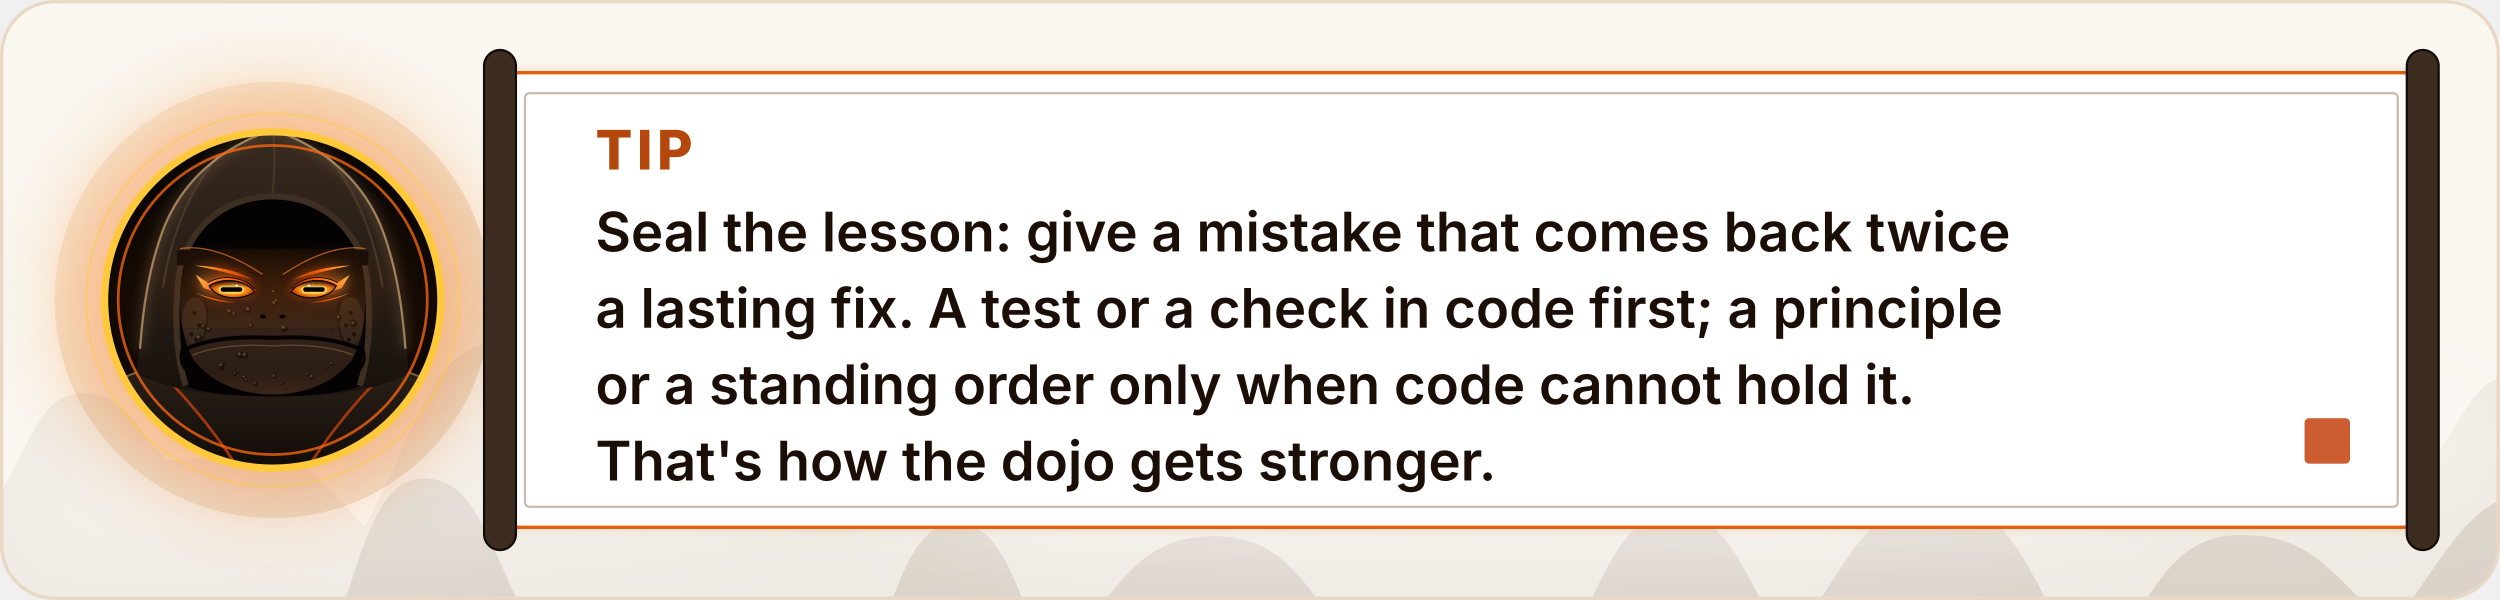
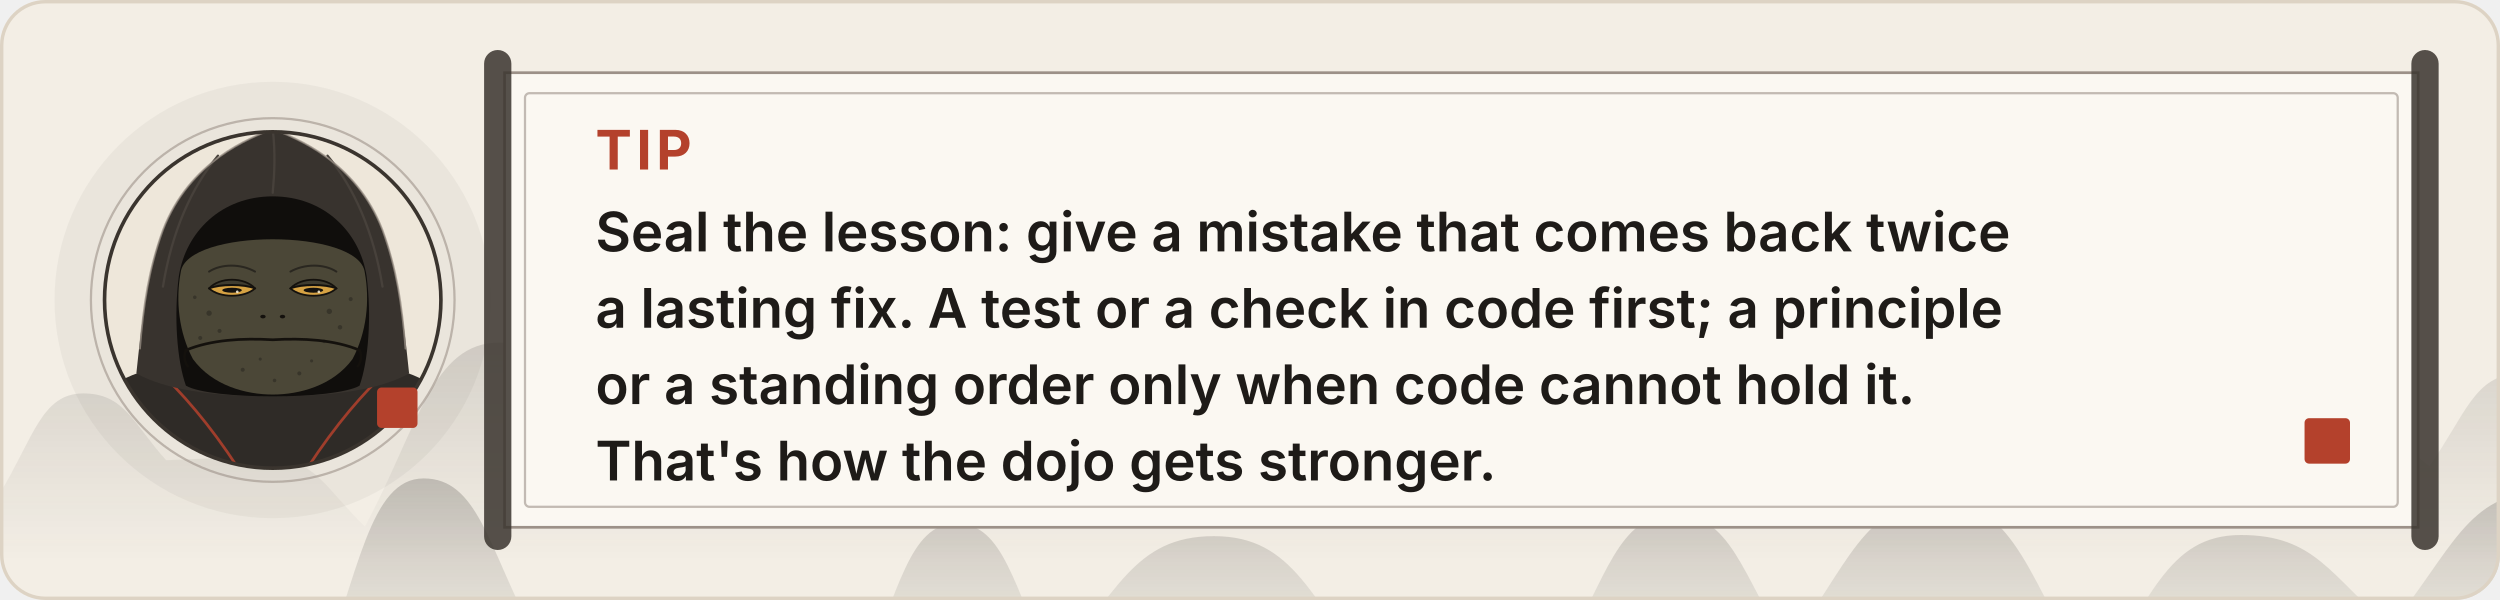
<svg xmlns="http://www.w3.org/2000/svg" viewBox="0 0 1100 264" width="1100" height="264" role="img" aria-label="The toad sage's tip: seal the lesson. Give a mistake that comes back twice a lasting fix: a test or a check in code first; a principle or a standing order only when code cannot hold it. That is how the dojo gets stronger.">
-   <style>.pulse{animation:pulse 5s ease-in-out infinite}@keyframes pulse{50%{opacity:.55}}@media (prefers-reduced-motion:reduce){.pulse{animation:none}}</style>
  <defs>
-     <linearGradient id="tip-seal-l-sky" x1="0" y1="0" x2="0" y2="1">
-       <stop offset="0" stop-color="#080605" />
-       <stop offset="0.45" stop-color="#1B120C" />
-       <stop offset="0.72" stop-color="#22160E" />
-       <stop offset="1" stop-color="#0A0706" />
+     <linearGradient id="tip-seal-l-w1" x1="0" y1="0" x2="0" y2="1">
+       <stop offset="0" stop-color="#2A2724" stop-opacity="0.14" />
+       <stop offset="0.85" stop-color="#2A2724" stop-opacity="0" />
    </linearGradient>
-     <radialGradient id="tip-seal-l-haze">
-       <stop offset="0" stop-color="#FF8A2A" stop-opacity="0.6" />
-       <stop offset="0.5" stop-color="#FF6A0F" stop-opacity="0.2" />
-       <stop offset="1" stop-color="#FF6A0F" stop-opacity="0" />
-     </radialGradient>
-     <radialGradient id="tip-seal-l-moonglow">
-       <stop offset="0.55" stop-color="#F2CD96" stop-opacity="0.5" />
-       <stop offset="1" stop-color="#F2CD96" stop-opacity="0" />
-     </radialGradient>
-     <radialGradient id="tip-seal-l-moon" cx="0.4" cy="0.36" r="0.72">
-       <stop offset="0" stop-color="#F8E7C6" />
-       <stop offset="0.6" stop-color="#E4BC88" />
-       <stop offset="1" stop-color="#B8844F" />
-     </radialGradient>
-     <radialGradient id="tip-seal-l-iris" cx="0.51" cy="0.52" r="0.56">
-       <stop offset="0" stop-color="#FFF4C2" />
-       <stop offset="0.16" stop-color="#FFD54A" />
-       <stop offset="0.4" stop-color="#FDB022" />
-       <stop offset="0.66" stop-color="#EE7A0C" />
-       <stop offset="0.86" stop-color="#A83E08" />
-       <stop offset="1" stop-color="#4A1803" />
-     </radialGradient>
-     <linearGradient id="tip-seal-l-lid" x1="0" y1="0.34" x2="0" y2="0.96">
-       <stop offset="0" stop-color="#000" stop-opacity="0.85" />
-       <stop offset="1" stop-color="#000" stop-opacity="0" />
+     <linearGradient id="tip-seal-l-w2" x1="0" y1="0" x2="0" y2="1">
+       <stop offset="0" stop-color="#2A2724" stop-opacity="0.22" />
+       <stop offset="0.85" stop-color="#2A2724" stop-opacity="0" />
    </linearGradient>
-     <linearGradient id="tip-seal-l-markR" x1="0" y1="0.5" x2="1" y2="0.3">
-       <stop offset="0" stop-color="#B83A0A" />
-       <stop offset="0.55" stop-color="#FF6A0F" />
-       <stop offset="1" stop-color="#FFB050" />
+     <linearGradient id="tip-seal-l-w3" x1="0" y1="0" x2="0" y2="1">
+       <stop offset="0" stop-color="#2A2724" stop-opacity="0.34" />
+       <stop offset="0.85" stop-color="#2A2724" stop-opacity="0" />
    </linearGradient>
-     <linearGradient id="tip-seal-l-markL" x1="1" y1="0.5" x2="0" y2="0.3">
-       <stop offset="0" stop-color="#B83A0A" />
-       <stop offset="0.55" stop-color="#FF6A0F" />
-       <stop offset="1" stop-color="#FFB050" />
-     </linearGradient>
-     <linearGradient id="tip-seal-l-skin" x1="0" y1="0" x2="0" y2="1">
-       <stop offset="0" stop-color="#040202" />
-       <stop offset="0.32" stop-color="#1A110B" />
-       <stop offset="0.6" stop-color="#33231A" />
-       <stop offset="0.86" stop-color="#2C1E14" />
-       <stop offset="1" stop-color="#3A2618" />
-     </linearGradient>
-     <linearGradient id="tip-seal-l-robe" x1="0" y1="0" x2="0" y2="1">
-       <stop offset="0" stop-color="#2B2018" />
-       <stop offset="1" stop-color="#100B08" />
-     </linearGradient>
-     <linearGradient id="tip-seal-l-bust" x1="0" y1="0" x2="0" y2="1">
-       <stop offset="0" stop-color="#2B2018" />
-       <stop offset="1" stop-color="#0A0604" />
-     </linearGradient>
-     <linearGradient id="tip-seal-l-hood" x1="0" y1="0" x2="0" y2="1">
-       <stop offset="0" stop-color="#382A1F" />
-       <stop offset="1" stop-color="#18120D" />
-     </linearGradient>
-     <linearGradient id="tip-seal-l-rock" x1="0" y1="0" x2="0" y2="1">
-       <stop offset="0" stop-color="#33271D" />
-       <stop offset="1" stop-color="#0D0907" />
-     </linearGradient>
-     <radialGradient id="tip-seal-l-disc" cx="0.5" cy="0.42" r="0.62">
-       <stop offset="0" stop-color="#3B2B1E" />
-       <stop offset="1" stop-color="#100B08" />
-     </radialGradient>
-     <radialGradient id="tip-seal-l-orb" cx="0.4" cy="0.38" r="0.65">
-       <stop offset="0" stop-color="#FFF6D0" />
-       <stop offset="0.45" stop-color="#FFC93C" />
-       <stop offset="1" stop-color="#FF6A0F" />
-     </radialGradient>
-     <linearGradient id="tip-seal-l-fall" x1="0" y1="0" x2="0" y2="1">
-       <stop offset="0" stop-color="#F4E6CC" stop-opacity="0.95" />
-       <stop offset="1" stop-color="#F4E6CC" stop-opacity="0" />
-     </linearGradient>
-     <linearGradient id="tip-seal-l-word" x1="0" y1="0" x2="0" y2="1">
-       <stop offset="0.2" stop-color="#FFF8EC" />
-       <stop offset="0.5" stop-color="#FFD27A" />
-       <stop offset="0.72" stop-color="#FF8A2A" />
-       <stop offset="0.9" stop-color="#E2470A" />
-     </linearGradient>
-     <linearGradient id="tip-seal-l-chief" x1="0" y1="0" x2="0" y2="1">
-       <stop offset="0" stop-color="#FFA040" />
-       <stop offset="1" stop-color="#F05A0A" />
-     </linearGradient>
-     <filter id="tip-seal-l-wordglow" x="-10%" y="-20%" width="120%" height="140%">
-       <feGaussianBlur in="SourceAlpha" stdDeviation="10" result="b" />
-       <feFlood flood-color="#FF6A0F" flood-opacity="0.7" />
-       <feComposite in2="b" operator="in" result="g" />
-       <feMerge>
-         <feMergeNode in="g" />
-         <feMergeNode in="SourceGraphic" />
-       </feMerge>
-     </filter>
-     <filter id="tip-seal-l-glow" x="-50%" y="-50%" width="200%" height="200%">
-       <feGaussianBlur in="SourceGraphic" stdDeviation="2.6" result="b" />
-       <feMerge>
-         <feMergeNode in="b" />
-         <feMergeNode in="SourceGraphic" />
-       </feMerge>
-     </filter>
-     <filter id="tip-seal-l-blur" x="-50%" y="-50%" width="200%" height="200%">
-       <feGaussianBlur stdDeviation="14" />
-     </filter>
-     <filter id="tip-seal-l-mist" x="-30%" y="-200%" width="160%" height="500%">
-       <feGaussianBlur stdDeviation="20" />
-     </filter>
    <marker id="tip-seal-l-hot" viewBox="0 0 12 12" refX="10" refY="6" markerWidth="9" markerHeight="9" markerUnits="userSpaceOnUse" orient="auto-start-reverse">
-       <path d="M0 0 L12 6 L0 12 L3 6 z" fill="#E5600B" />
+       <path d="M0 0 L12 6 L0 12 L3 6 z" fill="#3A342E" />
    </marker>
    <marker id="tip-seal-l-muted" viewBox="0 0 12 12" refX="10" refY="6" markerWidth="9" markerHeight="9" markerUnits="userSpaceOnUse" orient="auto-start-reverse">
-       <path d="M0 0 L12 6 L0 12 L3 6 z" fill="#A88B75" />
+       <path d="M0 0 L12 6 L0 12 L3 6 z" fill="#9C9188" />
    </marker>
    <marker id="tip-seal-l-bad" viewBox="0 0 12 12" refX="10" refY="6" markerWidth="9" markerHeight="9" markerUnits="userSpaceOnUse" orient="auto-start-reverse">
-       <path d="M0 0 L12 6 L0 12 L3 6 z" fill="#C7361F" />
+       <path d="M0 0 L12 6 L0 12 L3 6 z" fill="#B4412C" />
    </marker>
    <marker id="tip-seal-l-loop" viewBox="0 0 12 12" refX="10" refY="6" markerWidth="9" markerHeight="9" markerUnits="userSpaceOnUse" orient="auto-start-reverse">
-       <path d="M0 0 L12 6 L0 12 L3 6 z" fill="#B4470C" />
+       <path d="M0 0 L12 6 L0 12 L3 6 z" fill="#8A6420" />
    </marker>
    <clipPath id="tip-seal-l-frame">
-       <rect width="1100" height="264" rx="24" />
+       <rect width="1100" height="264" rx="20" />
    </clipPath>
  </defs>
  <g clip-path="url(#tip-seal-l-frame)">
-     <rect width="1100" height="264" rx="24" fill="#FAF6F0" />
-     <circle cx="120" cy="132" r="129" fill="url(#tip-seal-l-moonglow)" opacity="0.4" />
-     <circle cx="120" cy="132" r="96" fill="url(#tip-seal-l-moon)" opacity="0.3" />
-     <path d="M-60 264 L-60 234 C-48 214.9 -45 199.3 -30 199.3 C-15 199.3 -12 207.3 0 217 C14.6 192.9 18.3 173.1 36.6 173.1 C54.8 173.1 58.5 186.3 73.1 202.5 C90.6 201.8 95 201.3 116.9 201.3 C138.7 201.3 143.1 215 160.6 231.7 C184.3 187.1 190.2 150.7 219.9 150.7 C249.5 150.7 255.4 186.3 279.1 229.9 C300.3 213.3 305.5 199.7 331.9 199.7 C358.3 199.7 363.6 203.3 384.7 207.7 C401.8 179.1 406 155.7 427.4 155.7 C448.7 155.7 452.9 186.6 470 224.5 C492.6 210.8 498.3 199.7 526.6 199.7 C554.8 199.7 560.5 198.2 583.1 196.3 C598.6 192 602.5 188.5 621.8 188.5 C641.2 188.5 645 193.8 660.5 200.3 C675.3 191.3 679 183.9 697.5 183.9 C715.9 183.9 719.6 191.1 734.4 200 C749.7 172.6 753.5 150.2 772.5 150.2 C791.6 150.2 795.4 174.7 810.7 204.5 C825.3 183.5 829 166.3 847.3 166.3 C865.6 166.3 869.2 194.3 883.9 228.6 C901.5 188 906 154.9 928 154.9 C950.1 154.9 954.5 187.3 972.2 227 C991.5 199.5 996.3 177.1 1020.5 177.1 C1044.7 177.1 1049.5 189.7 1068.9 205.1 C1084.8 182.8 1088.8 164.5 1108.6 164.5 C1128.5 164.5 1132.5 187.5 1148.4 215.6 C1165.2 197.6 1169.4 182.8 1190.5 182.8 C1211.5 182.8 1215.7 202.3 1232.6 226.1 L1232.6 264 Z" fill="#8C7867" opacity="0.1" />
-     <path d="M-60 264 L-60 314 C-44 285 -40 261.2 -20 261.2 C0 261.2 4 275.7 20 293.5 C43.8 281.2 49.8 271.2 79.5 271.2 C109.2 271.2 115.2 285.2 139 302.4 C157.9 251.9 162.7 210.5 186.4 210.5 C210.1 210.5 214.8 240.4 233.8 276.9 C262.8 274.4 270 272.3 306.3 272.3 C342.6 272.3 349.9 283.6 378.9 297.5 C395.7 260.5 399.9 230.3 420.8 230.3 C441.8 230.3 446 258.7 462.8 293.5 C491.3 261.8 498.5 235.9 534.1 235.9 C569.8 235.9 576.9 264.5 605.5 299.5 C621.8 280 625.9 264.1 646.2 264.1 C666.6 264.1 670.6 275.4 686.9 289.1 C706.8 254.6 711.8 226.3 736.7 226.3 C761.5 226.3 766.5 252.6 786.4 284.8 C813.2 249.4 819.9 220.4 853.4 220.4 C886.8 220.4 893.5 256.7 920.3 301.1 C946.6 264.9 953.1 235.4 986 235.4 C1018.8 235.4 1025.4 253.5 1051.7 275.8 C1078.7 243.1 1085.4 216.4 1119.2 216.4 C1152.9 216.4 1159.7 254.3 1186.6 300.6 L1186.6 264 Z" fill="#8C7867" opacity="0.2" />
-     <ellipse cx="80" cy="223.5" rx="262.2" ry="26" fill="#FFFFFF" opacity="0.3" filter="url(#tip-seal-l-mist)" />
-     <ellipse cx="399.8" cy="189.7" rx="218.8" ry="26" fill="#FFFFFF" opacity="0.4" filter="url(#tip-seal-l-mist)" />
-     <ellipse cx="663.8" cy="224.4" rx="273.4" ry="26" fill="#FFFFFF" opacity="0.4" filter="url(#tip-seal-l-mist)" />
-     <ellipse cx="929.3" cy="194.4" rx="221.4" ry="26" fill="#FFFFFF" opacity="0.4" filter="url(#tip-seal-l-mist)" />
-     <g class="pulse">
-       <circle cx="120" cy="132" r="88" fill="#FF6A0F" opacity="0.34" filter="url(#tip-seal-l-blur)" />
-     </g>
-     <circle cx="120" cy="132" r="82" fill="none" stroke="#FFC93C" stroke-width="1" opacity="0.45" />
+     <rect width="1100" height="264" fill="#F3EEE5" />
+     <circle cx="120" cy="132" r="96" fill="#2A2724" opacity="0.05" />
+     <path d="M-60 264 L-60 234 C-48 214.9 -45 199.3 -30 199.3 C-15 199.3 -12 207.3 0 217 C14.6 192.9 18.3 173.1 36.6 173.1 C54.8 173.1 58.5 186.3 73.1 202.5 C90.6 201.8 95 201.3 116.9 201.3 C138.7 201.3 143.1 215 160.6 231.7 C184.3 187.1 190.2 150.7 219.9 150.7 C249.5 150.7 255.4 186.3 279.1 229.9 C300.3 213.3 305.5 199.7 331.9 199.7 C358.3 199.7 363.6 203.3 384.7 207.7 C401.8 179.1 406 155.7 427.4 155.7 C448.7 155.7 452.9 186.6 470 224.5 C492.6 210.8 498.3 199.7 526.6 199.7 C554.8 199.7 560.5 198.2 583.1 196.3 C598.6 192 602.5 188.5 621.8 188.5 C641.2 188.5 645 193.8 660.5 200.3 C675.3 191.3 679 183.9 697.5 183.9 C715.9 183.9 719.6 191.1 734.4 200 C749.7 172.6 753.5 150.2 772.5 150.2 C791.6 150.2 795.4 174.7 810.7 204.5 C825.3 183.5 829 166.3 847.3 166.3 C865.6 166.3 869.2 194.3 883.9 228.6 C901.5 188 906 154.9 928 154.9 C950.1 154.9 954.5 187.3 972.2 227 C991.5 199.5 996.3 177.1 1020.5 177.1 C1044.7 177.1 1049.5 189.7 1068.9 205.1 C1084.8 182.8 1088.8 164.5 1108.6 164.5 C1128.5 164.5 1132.5 187.5 1148.4 215.6 C1165.2 197.6 1169.4 182.8 1190.5 182.8 C1211.5 182.8 1215.7 202.3 1232.6 226.1 L1232.6 264 Z" fill="url(#tip-seal-l-w1)" />
+     <path d="M-60 264 L-60 314 C-44 285 -40 261.2 -20 261.2 C0 261.2 4 275.7 20 293.5 C43.8 281.2 49.8 271.2 79.5 271.2 C109.2 271.2 115.2 285.2 139 302.4 C157.9 251.9 162.7 210.5 186.4 210.5 C210.1 210.5 214.8 240.4 233.8 276.9 C262.8 274.4 270 272.3 306.3 272.3 C342.6 272.3 349.9 283.6 378.9 297.5 C395.7 260.5 399.9 230.3 420.8 230.3 C441.8 230.3 446 258.7 462.8 293.5 C491.3 261.8 498.5 235.9 534.1 235.9 C569.8 235.9 576.9 264.5 605.5 299.5 C621.8 280 625.9 264.1 646.2 264.1 C666.6 264.1 670.6 275.4 686.9 289.1 C706.8 254.6 711.8 226.3 736.7 226.3 C761.5 226.3 766.5 252.6 786.4 284.8 C813.2 249.4 819.9 220.4 853.4 220.4 C886.8 220.4 893.5 256.7 920.3 301.1 C946.6 264.9 953.1 235.4 986 235.4 C1018.8 235.4 1025.4 253.5 1051.7 275.8 C1078.7 243.1 1085.4 216.4 1119.2 216.4 C1152.9 216.4 1159.7 254.3 1186.6 300.6 L1186.6 264 Z" fill="url(#tip-seal-l-w2)" />
    <defs>
      <clipPath id="tip-seal-l-emblem">
        <circle cx="120" cy="132" r="74" />
      </clipPath>
    </defs>
-     <circle cx="120" cy="132" r="74" fill="#0A0604" />
+     <circle cx="120" cy="132" r="74" fill="#EEE7DA" />
    <g clip-path="url(#tip-seal-l-emblem)">
-       <g class="pulse">
-         <ellipse cx="120" cy="133.9" rx="81.8" ry="62.3" fill="url(#tip-seal-l-haze)" opacity="0.48" />
-       </g>
-       <path d="M68.6 161.9 C54.6 165 39.8 172.1 33.5 192.3 L30.4 218 L209.6 218 L206.5 192.3 C200.2 172.1 185.4 165 171.4 161.9 Z" fill="url(#tip-seal-l-bust)" />
-       <path d="M61.6 163.5 C50.7 166.6 39 173.6 33.5 193.1" fill="none" stroke="#F2C88C" stroke-width="0.9" opacity="0.45" stroke-linecap="round" />
-       <path d="M178.4 163.5 C189.3 166.6 201 173.6 206.5 193.1" fill="none" stroke="#F2C88C" stroke-width="0.9" opacity="0.45" stroke-linecap="round" />
-       <path d="M73.3 166.6 C84.2 177.5 96.6 192.3 109.9 214.1" fill="none" stroke="#C2410C" stroke-width="1.2" opacity="0.8" stroke-linecap="round" />
-       <path d="M166.7 166.6 C155.8 177.5 143.4 192.3 130.1 214.1" fill="none" stroke="#C2410C" stroke-width="1.2" opacity="0.8" stroke-linecap="round" />
-       <path d="M120 56.8 C130.1 60.7 156.6 70.8 168.3 101.2 C175.3 119.1 177.6 141.7 180 164.3 C167.5 171.3 147.3 174.4 120 174.4 C92.7 174.4 72.5 171.3 60 164.3 C62.4 141.7 64.7 119.1 71.7 101.2 C83.4 70.8 109.9 60.7 120 56.8 Z" fill="url(#tip-seal-l-hood)" />
-       <path d="M95.9 68.5 C84.2 82.5 75.6 102 71.7 126.1" fill="none" stroke="#4A392B" stroke-width="1" opacity="0.8" stroke-linecap="round" />
-       <path d="M144.1 68.5 C155.8 82.5 164.4 102 168.3 126.1" fill="none" stroke="#4A392B" stroke-width="1" opacity="0.8" stroke-linecap="round" />
-       <path d="M120 56.8 C121.2 66.9 120.8 76.2 120 84.8" fill="none" stroke="#4A392B" stroke-width="1" stroke-linecap="round" opacity="0.8" />
-       <path d="M61.6 153.4 C63.1 133.9 65.5 118.3 71.7 101.2 C83.4 70.8 109.9 60.7 120 56.8 C130.1 60.7 156.6 70.8 168.3 101.2 C174.5 118.3 176.9 133.9 178.4 153.4" fill="none" stroke="#F2C88C" stroke-width="1" opacity="0.6" filter="url(#tip-seal-l-glow)" />
-       <path d="M120 86.4 C142.6 86.4 158.2 102 161.3 121.4 C163.6 139.3 162.1 158.8 158.2 169.7 C147.3 176 92.7 176 81.8 169.7 C77.9 158.8 76.4 139.3 78.7 121.4 C81.8 102 97.4 86.4 120 86.4 Z" fill="#040202" />
-       <path d="M81.8 169.7 C77.9 158.8 76.4 139.3 78.7 121.4 C81.8 102 97.4 86.4 120 86.4 C142.6 86.4 158.2 102 161.3 121.4 C163.6 139.3 162.1 158.8 158.2 169.7" fill="none" stroke="#3E2F23" stroke-width="2.7" />
-       <path d="M81.1 115.2 C77.9 130 78.7 146.4 84.9 158 C93.5 169.7 108.3 173.6 120 173.6 C131.7 173.6 146.5 169.7 155.1 158 C161.3 146.4 162.1 130 158.9 115.2 C151.2 100.4 88.8 100.4 81.1 115.2 Z" fill="url(#tip-seal-l-skin)" />
-       <ellipse cx="85.7" cy="140.9" rx="5.5" ry="10.1" fill="#3A291C" opacity="0.85" />
-       <path d="M90.4 132.3 C92 139.3 91.2 147.1 88.1 151" fill="none" stroke="#120C08" stroke-width="0.6" stroke-linecap="round" opacity="0.7" />
-       <circle cx="85.7" cy="137.8" r="1" fill="#1D130C" />
-       <circle cx="87.7" cy="143.2" r="1" fill="#1D130C" />
-       <circle cx="84.2" cy="147.1" r="1" fill="#1D130C" />
-       <circle cx="86.5" cy="149.5" r="1" fill="#1D130C" />
-       <ellipse cx="154.3" cy="140.9" rx="5.5" ry="10.1" fill="#3A291C" opacity="0.85" />
-       <path d="M149.6 132.3 C148 139.3 148.8 147.1 151.9 151" fill="none" stroke="#120C08" stroke-width="0.6" stroke-linecap="round" opacity="0.7" />
-       <circle cx="154.3" cy="137.8" r="1" fill="#1D130C" />
-       <circle cx="152.3" cy="143.2" r="1" fill="#1D130C" />
-       <circle cx="155.8" cy="147.1" r="1" fill="#1D130C" />
-       <circle cx="153.5" cy="149.5" r="1" fill="#1D130C" />
-       <circle cx="103" cy="138" r="1.4" fill="#1D130C" opacity="0.85" />
-       <circle cx="102.6" cy="137.5" r="0.6" fill="#9A7050" opacity="0.5" />
-       <circle cx="92" cy="145" r="1.2" fill="#1D130C" opacity="0.85" />
-       <circle cx="91.6" cy="144.6" r="0.6" fill="#9A7050" opacity="0.5" />
-       <circle cx="145.4" cy="145.1" r="0.7" fill="#1D130C" opacity="0.85" />
-       <circle cx="145.2" cy="144.9" r="0.3" fill="#9A7050" opacity="0.5" />
-       <circle cx="98" cy="160.5" r="1.2" fill="#1D130C" opacity="0.85" />
-       <circle cx="97.6" cy="160.1" r="0.6" fill="#9A7050" opacity="0.5" />
-       <circle cx="105" cy="163.2" r="0.6" fill="#1D130C" opacity="0.85" />
-       <circle cx="104.9" cy="163" r="0.3" fill="#9A7050" opacity="0.5" />
-       <circle cx="121.7" cy="132.7" r="1.3" fill="#1D130C" opacity="0.85" />
-       <circle cx="121.3" cy="132.2" r="0.6" fill="#9A7050" opacity="0.5" />
-       <circle cx="155.8" cy="142.4" r="1.6" fill="#1D130C" opacity="0.85" />
-       <circle cx="155.3" cy="141.9" r="0.7" fill="#9A7050" opacity="0.5" />
-       <circle cx="155" cy="141" r="0.8" fill="#1D130C" opacity="0.85" />
-       <circle cx="154.8" cy="140.7" r="0.3" fill="#9A7050" opacity="0.5" />
-       <circle cx="100.9" cy="155.3" r="0.6" fill="#1D130C" opacity="0.85" />
-       <circle cx="100.7" cy="155.1" r="0.3" fill="#9A7050" opacity="0.5" />
-       <circle cx="120.7" cy="165.6" r="1.1" fill="#1D130C" opacity="0.85" />
-       <circle cx="120.4" cy="165.3" r="0.5" fill="#9A7050" opacity="0.5" />
-       <circle cx="89.5" cy="143.7" r="1.2" fill="#1D130C" opacity="0.85" />
-       <circle cx="89.2" cy="143.3" r="0.5" fill="#9A7050" opacity="0.5" />
-       <circle cx="124" cy="168.8" r="0.7" fill="#1D130C" opacity="0.85" />
-       <circle cx="123.7" cy="168.5" r="0.3" fill="#9A7050" opacity="0.5" />
-       <circle cx="125.1" cy="144.6" r="1.5" fill="#1D130C" opacity="0.85" />
-       <circle cx="124.6" cy="144" r="0.7" fill="#9A7050" opacity="0.5" />
-       <circle cx="125.4" cy="168.1" r="0.7" fill="#1D130C" opacity="0.85" />
-       <circle cx="125.2" cy="167.9" r="0.3" fill="#9A7050" opacity="0.5" />
-       <circle cx="103.5" cy="164.5" r="1" fill="#1D130C" opacity="0.85" />
-       <circle cx="103.2" cy="164.1" r="0.4" fill="#9A7050" opacity="0.5" />
-       <circle cx="149.1" cy="139.9" r="1.4" fill="#1D130C" opacity="0.85" />
-       <circle cx="148.7" cy="139.4" r="0.6" fill="#9A7050" opacity="0.5" />
-       <circle cx="107.6" cy="166" r="1.1" fill="#1D130C" opacity="0.85" />
-       <circle cx="107.2" cy="165.7" r="0.5" fill="#9A7050" opacity="0.5" />
-       <circle cx="105.7" cy="156.3" r="1.7" fill="#1D130C" opacity="0.85" />
-       <circle cx="105.2" cy="155.7" r="0.7" fill="#9A7050" opacity="0.5" />
-       <circle cx="119.4" cy="161.5" r="0.8" fill="#1D130C" opacity="0.85" />
-       <circle cx="119.2" cy="161.2" r="0.3" fill="#9A7050" opacity="0.5" />
-       <circle cx="120.7" cy="133.6" r="1.3" fill="#1D130C" opacity="0.85" />
-       <circle cx="120.4" cy="133.1" r="0.6" fill="#9A7050" opacity="0.5" />
-       <circle cx="97.7" cy="162.2" r="1" fill="#1D130C" opacity="0.85" />
-       <circle cx="97.4" cy="161.8" r="0.4" fill="#9A7050" opacity="0.5" />
-       <circle cx="146" cy="160.1" r="0.8" fill="#1D130C" opacity="0.85" />
-       <circle cx="145.7" cy="159.8" r="0.4" fill="#9A7050" opacity="0.5" />
-       <circle cx="103.1" cy="138.7" r="0.9" fill="#1D130C" opacity="0.85" />
-       <circle cx="102.8" cy="138.4" r="0.4" fill="#9A7050" opacity="0.5" />
-       <circle cx="118.9" cy="155.3" r="0.6" fill="#1D130C" opacity="0.85" />
-       <circle cx="118.7" cy="155" r="0.3" fill="#9A7050" opacity="0.5" />
-       <circle cx="87.6" cy="148.7" r="1.6" fill="#1D130C" opacity="0.85" />
-       <circle cx="87.2" cy="148.2" r="0.7" fill="#9A7050" opacity="0.5" />
-       <circle cx="137.5" cy="165.9" r="1.1" fill="#1D130C" opacity="0.85" />
-       <circle cx="137.1" cy="165.5" r="0.5" fill="#9A7050" opacity="0.5" />
-       <circle cx="109.4" cy="136.4" r="1.6" fill="#1D130C" opacity="0.85" />
-       <circle cx="108.9" cy="135.8" r="0.7" fill="#9A7050" opacity="0.5" />
-       <circle cx="107.8" cy="156.5" r="1.5" fill="#1D130C" opacity="0.85" />
-       <circle cx="107.4" cy="155.9" r="0.7" fill="#9A7050" opacity="0.5" />
-       <circle cx="144" cy="162.1" r="0.8" fill="#1D130C" opacity="0.85" />
-       <circle cx="143.8" cy="161.8" r="0.3" fill="#9A7050" opacity="0.5" />
-       <circle cx="97.4" cy="161" r="1.4" fill="#1D130C" opacity="0.85" />
-       <circle cx="97" cy="160.5" r="0.6" fill="#9A7050" opacity="0.5" />
-       <circle cx="110.5" cy="143.5" r="1.1" fill="#1D130C" opacity="0.85" />
-       <circle cx="110.2" cy="143.1" r="0.5" fill="#9A7050" opacity="0.5" />
-       <circle cx="135.3" cy="164.9" r="0.7" fill="#1D130C" opacity="0.85" />
-       <circle cx="135.1" cy="164.7" r="0.3" fill="#9A7050" opacity="0.5" />
-       <circle cx="120.5" cy="128.5" r="1.1" fill="#1D130C" opacity="0.85" />
-       <circle cx="120.2" cy="128.1" r="0.5" fill="#9A7050" opacity="0.5" />
-       <circle cx="101.1" cy="137.2" r="1.5" fill="#1D130C" opacity="0.85" />
-       <circle cx="100.7" cy="136.7" r="0.7" fill="#9A7050" opacity="0.5" />
-       <circle cx="112.5" cy="168.8" r="1" fill="#1D130C" opacity="0.85" />
-       <circle cx="112.2" cy="168.5" r="0.4" fill="#9A7050" opacity="0.5" />
-       <circle cx="108.2" cy="167.3" r="0.9" fill="#1D130C" opacity="0.85" />
-       <circle cx="108" cy="167" r="0.4" fill="#9A7050" opacity="0.5" />
-       <path d="M77.9 110.5 C87.3 108.2 101.3 112.1 117.7 123 C104.4 118.3 90.4 116 77.9 116.8 Z" fill="#120B07" />
-       <path d="M162.1 110.5 C152.7 108.2 138.7 112.1 122.3 123 C135.6 118.3 149.6 116 162.1 116.8 Z" fill="#120B07" />
-       <path d="M79.5 109.4 C88.8 107.8 101.3 111.3 115.3 120.6" fill="none" stroke="#FF8A2A" stroke-width="0.6" opacity="0.6" stroke-linecap="round" />
-       <path d="M160.5 109.4 C151.2 107.8 138.7 111.3 124.7 120.6" fill="none" stroke="#FF8A2A" stroke-width="0.6" opacity="0.6" stroke-linecap="round" />
-       <g class="pulse">
-         <ellipse cx="100.5" cy="126.9" rx="17.9" ry="8.6" fill="#FF6A0F" opacity="0.45" filter="url(#tip-seal-l-blur)" />
-         <ellipse cx="139.5" cy="126.9" rx="17.9" ry="8.6" fill="#FF6A0F" opacity="0.45" filter="url(#tip-seal-l-blur)" />
-       </g>
-       <defs>
-         <clipPath id="tip-seal-l-eye1">
-           <path d="M112 128.4 C109 124 99.5 121.2 92 125.7 C94.4 130.9 105.1 133.3 112 128.4 Z" />
-         </clipPath>
-       </defs>
-       <path d="M111.1 123.1 C105.8 119.6 96.5 117.2 85.7 116.8 C95.2 118.7 103.2 120.8 111.1 123.1 Z" fill="url(#tip-seal-l-markL)" filter="url(#tip-seal-l-glow)" />
-       <path d="M112.6 128.1 C109.3 122.8 99.5 119.6 91.4 124.3 L86.1 120.9 L89.7 126.8 C98.1 129.5 106.1 129.5 112 128.4 Z" fill="url(#tip-seal-l-markL)" filter="url(#tip-seal-l-glow)" />
-       <path d="M103.7 133.1 C97.3 133.4 91.4 131.4 85.9 128.8 C90.7 130.7 96.5 132.2 103.7 133.1 Z" fill="url(#tip-seal-l-markL)" filter="url(#tip-seal-l-glow)" />
-       <path d="M112 128.4 C109 124 99.5 121.2 92 125.7 C94.4 130.9 105.1 133.3 112 128.4 Z" fill="url(#tip-seal-l-iris)" />
-       <g clip-path="url(#tip-seal-l-eye1)">
-         <path d="M99.6 127.5 L93.2 127.7 M99.7 127.8 L93.6 129.3 M99.9 128.1 L94.6 130.7 M100.3 128.3 L96.1 131.8 M100.8 128.5 L97.9 132.7 M101.4 128.6 L100 133.3 M101.9 128.6 L102.3 133.4 M102.5 128.6 L104.5 133.1 M103.1 128.4 L106.5 132.4 M103.5 128.2 L108.2 131.4 M103.8 128 L109.5 130.1 M104 127.7 L110.3 128.7 M104.1 127.4 L110.4 127.1 M104 127.1 L110 125.6 M103.7 126.8 L109.1 124.2 M103.3 126.5 L107.6 123 M102.9 126.4 L105.8 122.1 M102.3 126.3 L103.6 121.6 M101.7 126.2 L101.4 121.5 M101.1 126.3 L99.2 121.8 M100.6 126.4 L97.2 122.4 M100.2 126.6 L95.5 123.4 M99.8 126.9 L94.2 124.7 M99.6 127.2 L93.4 126.2" fill="none" stroke="#7A3203" stroke-width="0.1" opacity="0.3" />
-         <g class="pulse">
-           <rect x="96.1" y="125.6" width="11.4" height="3.6" rx="1.8" fill="#FFF1A8" opacity="0.5" />
-         </g>
-         <rect x="97.1" y="126.4" width="9.5" height="2" rx="1" fill="#050302" />
-         <rect x="90.8" y="120.3" width="21.8" height="6.6" rx="0" fill="url(#tip-seal-l-lid)" />
-       </g>
-       <path d="M112 128.4 C109 124 99.5 121.2 92 125.7 C94.4 130.9 105.1 133.3 112 128.4 Z" fill="none" stroke="#050302" stroke-width="0.5" />
-       <path d="M111.8 127 C108.5 122.8 99.5 119.9 91.5 124.3" fill="none" stroke="#050302" stroke-width="0.4" stroke-linecap="round" />
-       <ellipse cx="104.1" cy="125.6" rx="0.7" ry="0.4" fill="#FFFFFF" opacity="0.92" />
-       <circle cx="102.6" cy="125.1" r="0.2" fill="#FFFFFF" opacity="0.8" />
-       <defs>
-         <clipPath id="tip-seal-l-eye2">
-           <path d="M128 128.4 C131 124 140.5 121.2 148 125.7 C145.6 130.9 134.9 133.3 128 128.4 Z" />
-         </clipPath>
-       </defs>
-       <path d="M128.9 123.1 C134.2 119.6 143.5 117.2 154.3 116.8 C144.8 118.7 136.8 120.8 128.9 123.1 Z" fill="url(#tip-seal-l-markR)" filter="url(#tip-seal-l-glow)" />
-       <path d="M127.4 128.1 C130.7 122.8 140.5 119.6 148.6 124.3 L153.9 120.9 L150.3 126.8 C141.9 129.5 133.9 129.5 128 128.4 Z" fill="url(#tip-seal-l-markR)" filter="url(#tip-seal-l-glow)" />
-       <path d="M136.3 133.1 C142.7 133.4 148.6 131.4 154.1 128.8 C149.3 130.7 143.5 132.2 136.3 133.1 Z" fill="url(#tip-seal-l-markR)" filter="url(#tip-seal-l-glow)" />
-       <path d="M128 128.4 C131 124 140.5 121.2 148 125.7 C145.6 130.9 134.9 133.3 128 128.4 Z" fill="url(#tip-seal-l-iris)" />
-       <g clip-path="url(#tip-seal-l-eye2)">
-         <path d="M140.4 127.5 L146.8 127.7 M140.3 127.8 L146.4 129.3 M140.1 128.1 L145.4 130.7 M139.7 128.3 L143.9 131.8 M139.2 128.5 L142.1 132.7 M138.6 128.6 L140 133.3 M138.1 128.6 L137.7 133.4 M137.5 128.6 L135.5 133.1 M136.9 128.4 L133.5 132.4 M136.5 128.2 L131.8 131.4 M136.2 128 L130.5 130.1 M136 127.7 L129.7 128.7 M135.9 127.4 L129.6 127.1 M136 127.1 L130 125.6 M136.3 126.8 L130.9 124.2 M136.7 126.5 L132.4 123 M137.1 126.4 L134.2 122.1 M137.7 126.3 L136.4 121.6 M138.3 126.2 L138.6 121.5 M138.9 126.3 L140.8 121.8 M139.4 126.4 L142.8 122.4 M139.8 126.6 L144.5 123.4 M140.2 126.9 L145.8 124.7 M140.4 127.2 L146.6 126.2" fill="none" stroke="#7A3203" stroke-width="0.1" opacity="0.3" />
-         <g class="pulse">
-           <rect x="132.5" y="125.6" width="11.4" height="3.6" rx="1.8" fill="#FFF1A8" opacity="0.5" />
-         </g>
-         <rect x="133.4" y="126.4" width="9.5" height="2" rx="1" fill="#050302" />
-         <rect x="127.3" y="120.3" width="21.8" height="6.6" rx="0" fill="url(#tip-seal-l-lid)" />
-       </g>
-       <path d="M128 128.4 C131 124 140.5 121.2 148 125.7 C145.6 130.9 134.9 133.3 128 128.4 Z" fill="none" stroke="#050302" stroke-width="0.5" />
-       <path d="M128.2 127 C131.5 122.8 140.5 119.9 148.5 124.3" fill="none" stroke="#050302" stroke-width="0.4" stroke-linecap="round" />
-       <ellipse cx="135.9" cy="125.6" rx="0.7" ry="0.4" fill="#FFFFFF" opacity="0.92" />
-       <circle cx="137.4" cy="125.1" r="0.2" fill="#FFFFFF" opacity="0.8" />
-       <ellipse cx="115.7" cy="139.3" rx="1.4" ry="0.9" fill="#070403" />
-       <ellipse cx="124.3" cy="139.3" rx="1.4" ry="0.9" fill="#070403" />
-       <path d="M84.9 156.1 C95.1 152.2 107.5 151.4 120 152.2 C132.5 151.4 144.9 152.2 155.1 156.1" fill="none" stroke="#8A6242" stroke-width="0.6" stroke-linecap="round" opacity="0.55" />
-       <path d="M80.3 154.1 C92 148.7 106.8 147.9 120 148.7 C133.2 147.9 148 148.7 159.7 154.1" fill="none" stroke="#050302" stroke-width="1.8" stroke-linecap="round" />
-       <path d="M80.3 154.1 C79.1 156.5 79.5 159.6 81.4 162.3" fill="none" stroke="#050302" stroke-width="1.2" stroke-linecap="round" />
-       <path d="M159.7 154.1 C160.9 156.5 160.5 159.6 158.6 162.3" fill="none" stroke="#050302" stroke-width="1.2" stroke-linecap="round" />
+       <path d="M68.6 161.9 C54.6 165 39.8 172.1 33.5 192.3 L30.4 218 L209.6 218 L206.5 192.3 C200.2 172.1 185.4 165 171.4 161.9 Z" fill="#2F2B27" />
+       <path d="M73.3 166.6 C84.2 177.5 96.6 192.3 109.9 214.1" fill="none" stroke="#B4412C" stroke-width="1.2" stroke-linecap="round" opacity="0.85" />
+       <path d="M166.7 166.6 C155.8 177.5 143.4 192.3 130.1 214.1" fill="none" stroke="#B4412C" stroke-width="1.2" stroke-linecap="round" opacity="0.85" />
+       <path d="M120 56.8 C130.1 60.7 156.6 70.8 168.3 101.2 C175.3 119.1 177.6 141.7 180 164.3 C167.5 171.3 147.3 174.4 120 174.4 C92.7 174.4 72.5 171.3 60 164.3 C62.4 141.7 64.7 119.1 71.7 101.2 C83.4 70.8 109.9 60.7 120 56.8 Z" fill="#38332E" />
+       <path d="M95.9 68.5 C84.2 82.5 75.6 102 71.7 126.1" fill="none" stroke="#47413B" stroke-width="1" stroke-linecap="round" />
+       <path d="M144.1 68.5 C155.8 82.5 164.4 102 168.3 126.1" fill="none" stroke="#47413B" stroke-width="1" stroke-linecap="round" />
+       <path d="M120 56.8 C121.2 66.9 120.8 76.2 120 84.8" fill="none" stroke="#47413B" stroke-width="1" stroke-linecap="round" stroke-linejoin="round" />
+       <path d="M61.6 153.4 C63.1 133.9 65.5 118.3 71.7 101.2 C83.4 70.8 109.9 60.7 120 56.8 C130.1 60.7 156.6 70.8 168.3 101.2 C174.5 118.3 176.9 133.9 178.4 153.4" fill="none" stroke="#9A9086" stroke-width="0.8" stroke-linecap="round" stroke-linejoin="round" opacity="0.75" />
+       <path d="M120 86.4 C142.6 86.4 158.2 102 161.3 121.4 C163.6 139.3 162.1 158.8 158.2 169.7 C147.3 176 92.7 176 81.8 169.7 C77.9 158.8 76.4 139.3 78.7 121.4 C81.8 102 97.4 86.4 120 86.4 Z" fill="#100E0C" />
+       <path d="M79.5 119.9 C77.2 132.3 78.7 146.4 84.9 158 C93.5 169.7 108.3 173.6 120 173.6 C131.7 173.6 146.5 169.7 155.1 158 C161.3 146.4 162.8 132.3 160.5 119.9 C158.2 100.4 81.8 100.4 79.5 119.9 Z" fill="#4B4737" />
+       <circle cx="92" cy="137.8" r="1.2" fill="#38352A" />
+       <circle cx="96.6" cy="145.6" r="0.9" fill="#38352A" />
+       <circle cx="88.1" cy="148.7" r="0.9" fill="#38352A" />
+       <circle cx="85.7" cy="130.8" r="0.8" fill="#38352A" />
+       <circle cx="144.9" cy="137" r="1.2" fill="#38352A" />
+       <circle cx="149.6" cy="144" r="1" fill="#38352A" />
+       <circle cx="142.6" cy="150.2" r="0.8" fill="#38352A" />
+       <circle cx="154.3" cy="131.6" r="0.9" fill="#38352A" />
+       <circle cx="106.8" cy="162.7" r="0.9" fill="#38352A" />
+       <circle cx="131.7" cy="164.3" r="0.9" fill="#38352A" />
+       <circle cx="120.8" cy="167.4" r="0.8" fill="#38352A" />
+       <circle cx="114.5" cy="158" r="0.7" fill="#38352A" />
+       <circle cx="137.1" cy="158.8" r="0.7" fill="#38352A" />
+       <path d="M92 119.5 C97.4 116 106 116 112.2 119.5" fill="none" stroke="#2A2720" stroke-width="0.9" stroke-linecap="round" />
+       <path d="M148 119.5 C142.6 116 134 116 127.8 119.5" fill="none" stroke="#2A2720" stroke-width="0.9" stroke-linecap="round" />
+       <path d="M92 126.9 C96.6 121.8 107.5 121.8 112.2 126.9 C107.5 131.2 96.6 131.2 92 126.9 Z" fill="#D6A243" />
+       <ellipse cx="102.1" cy="127.7" rx="4.3" ry="1.1" fill="#14110D" />
+       <path d="M91.6 126.9 C96.6 121.4 107.5 121.4 112.6 126.9 C107.5 124.9 96.6 124.9 91.6 126.9 Z" fill="#3F3C30" />
+       <path d="M92 126.9 C96.6 124.9 107.5 124.9 112.2 126.9" fill="none" stroke="#14110D" stroke-width="0.9" stroke-linecap="round" stroke-linejoin="round" />
+       <path d="M92 126.9 C96.6 121.8 107.5 121.8 112.2 126.9 C107.5 131.2 96.6 131.2 92 126.9 Z" fill="none" stroke="#14110D" stroke-width="0.8" />
+       <circle cx="104.4" cy="128.4" r="0.6" fill="#FFF6DE" opacity="0.85" />
+       <path d="M127.8 126.9 C132.5 121.8 143.4 121.8 148 126.9 C143.4 131.2 132.5 131.2 127.8 126.9 Z" fill="#D6A243" />
+       <ellipse cx="137.9" cy="127.7" rx="4.3" ry="1.1" fill="#14110D" />
+       <path d="M127.4 126.9 C132.5 121.4 143.4 121.4 148.4 126.9 C143.4 124.9 132.5 124.9 127.4 126.9 Z" fill="#3F3C30" />
+       <path d="M127.8 126.9 C132.5 124.9 143.4 124.9 148 126.9" fill="none" stroke="#14110D" stroke-width="0.9" stroke-linecap="round" stroke-linejoin="round" />
+       <path d="M127.8 126.9 C132.5 121.8 143.4 121.8 148 126.9 C143.4 131.2 132.5 131.2 127.8 126.9 Z" fill="none" stroke="#14110D" stroke-width="0.8" />
+       <circle cx="140.3" cy="128.4" r="0.6" fill="#FFF6DE" opacity="0.85" />
+       <ellipse cx="115.7" cy="139.3" rx="1.2" ry="0.8" fill="#14110D" />
+       <ellipse cx="124.3" cy="139.3" rx="1.2" ry="0.8" fill="#14110D" />
+       <path d="M81.8 154.1 C92.7 149.5 106.8 148.7 120 149.5 C133.2 148.7 147.3 149.5 158.2 154.1" fill="none" stroke="#14110D" stroke-width="1.2" stroke-linecap="round" stroke-linejoin="round" />
+       <path d="M81.8 154.1 C80.7 156.5 81.1 159.2 82.6 161.2" fill="none" stroke="#14110D" stroke-width="1" stroke-linecap="round" />
+       <path d="M158.2 154.1 C159.3 156.5 158.9 159.2 157.4 161.2" fill="none" stroke="#14110D" stroke-width="1" stroke-linecap="round" />
    </g>
-     <circle cx="120" cy="132" r="74" fill="none" stroke="#FFC93C" stroke-width="3.2" />
-     <circle cx="120" cy="132" r="68" fill="none" stroke="#FF6A0F" stroke-width="1.2" opacity="0.75" />
-     <rect x="222" y="32" width="842" height="200" rx="4" fill="#E5600B" opacity="0.25" filter="url(#tip-seal-l-glow)" />
-     <rect x="222" y="32" width="842" height="200" rx="4" fill="#FFFFFF" stroke="#E5600B" stroke-width="1.5" />
-     <rect x="231" y="41" width="824" height="182" rx="2" fill="none" stroke="#A88B75" stroke-width="1" opacity="0.6" />
-     <rect x="213" y="22" width="14" height="220" rx="7" fill="#3D2D21" stroke="#120C08" stroke-width="1" />
-     <rect x="1059" y="22" width="14" height="220" rx="7" fill="#3D2D21" stroke="#120C08" stroke-width="1" />
-     <rect x="1014" y="184" width="20" height="20" rx="2" fill="#C2410C" opacity="0.85" />
-     <text x="262" y="74.6" font-family="-apple-system, BlinkMacSystemFont, 'Segoe UI', Inter, Helvetica, Arial, sans-serif" font-size="24" font-weight="800" fill="#B4470C" text-anchor="start" letter-spacing="2">
+     <circle cx="120" cy="132" r="74" fill="none" stroke="#3A342E" stroke-width="1.6" />
+     <circle cx="120" cy="132" r="80" fill="none" stroke="#9C9188" stroke-width="1" opacity="0.6" />
+     <rect x="165.9" y="170.5" width="17.8" height="17.8" rx="2" fill="#B4412C" />
+     <rect x="222" y="32" width="842" height="200" rx="0" fill="#FBF8F2" stroke="#9C9188" stroke-width="1.2" />
+     <rect x="231" y="41" width="824" height="182" rx="2" fill="none" stroke="#9C9188" stroke-width="1" opacity="0.6" />
+     <rect x="213" y="22" width="12" height="220" rx="6" fill="#3A342E" opacity="0.85" />
+     <rect x="1061" y="22" width="12" height="220" rx="6" fill="#3A342E" opacity="0.85" />
+     <rect x="1014" y="184" width="20" height="20" rx="2" fill="#B4412C" />
+     <text x="262" y="74.6" font-family="-apple-system, BlinkMacSystemFont, 'Segoe UI', Inter, Helvetica, Arial, sans-serif" font-size="24" font-weight="700" fill="#B4412C" text-anchor="start" letter-spacing="2">
      <tspan x="262" dy="0">TIP</tspan>
    </text>
-     <text x="262" y="110.6" font-family="-apple-system, BlinkMacSystemFont, 'Segoe UI', Inter, Helvetica, Arial, sans-serif" font-size="24" font-weight="600" fill="#1A0E07" text-anchor="start">
+     <text x="262" y="110.6" font-family="-apple-system, BlinkMacSystemFont, 'Segoe UI', Inter, Helvetica, Arial, sans-serif" font-size="24" font-weight="600" fill="#1E1B18" text-anchor="start">
      <tspan x="262" dy="0">Seal the lesson: give a mistake that comes back twice</tspan>
      <tspan x="262" dy="33.6">a lasting fix. A test or a check in code first; a principle</tspan>
      <tspan x="262" dy="33.6">or a standing order only when code cannot hold it.</tspan>
      <tspan x="262" dy="33.6">That's how the dojo gets stronger.</tspan>
    </text>
  </g>
-   <rect x="0.75" y="0.75" width="1098.5" height="262.5" rx="23.25" fill="none" stroke="#E8D9C6" stroke-width="1.5" />
+   <rect x="0.75" y="0.75" width="1098.5" height="262.5" rx="19.25" fill="none" stroke="#DDD3C4" stroke-width="1.5" />
</svg>
